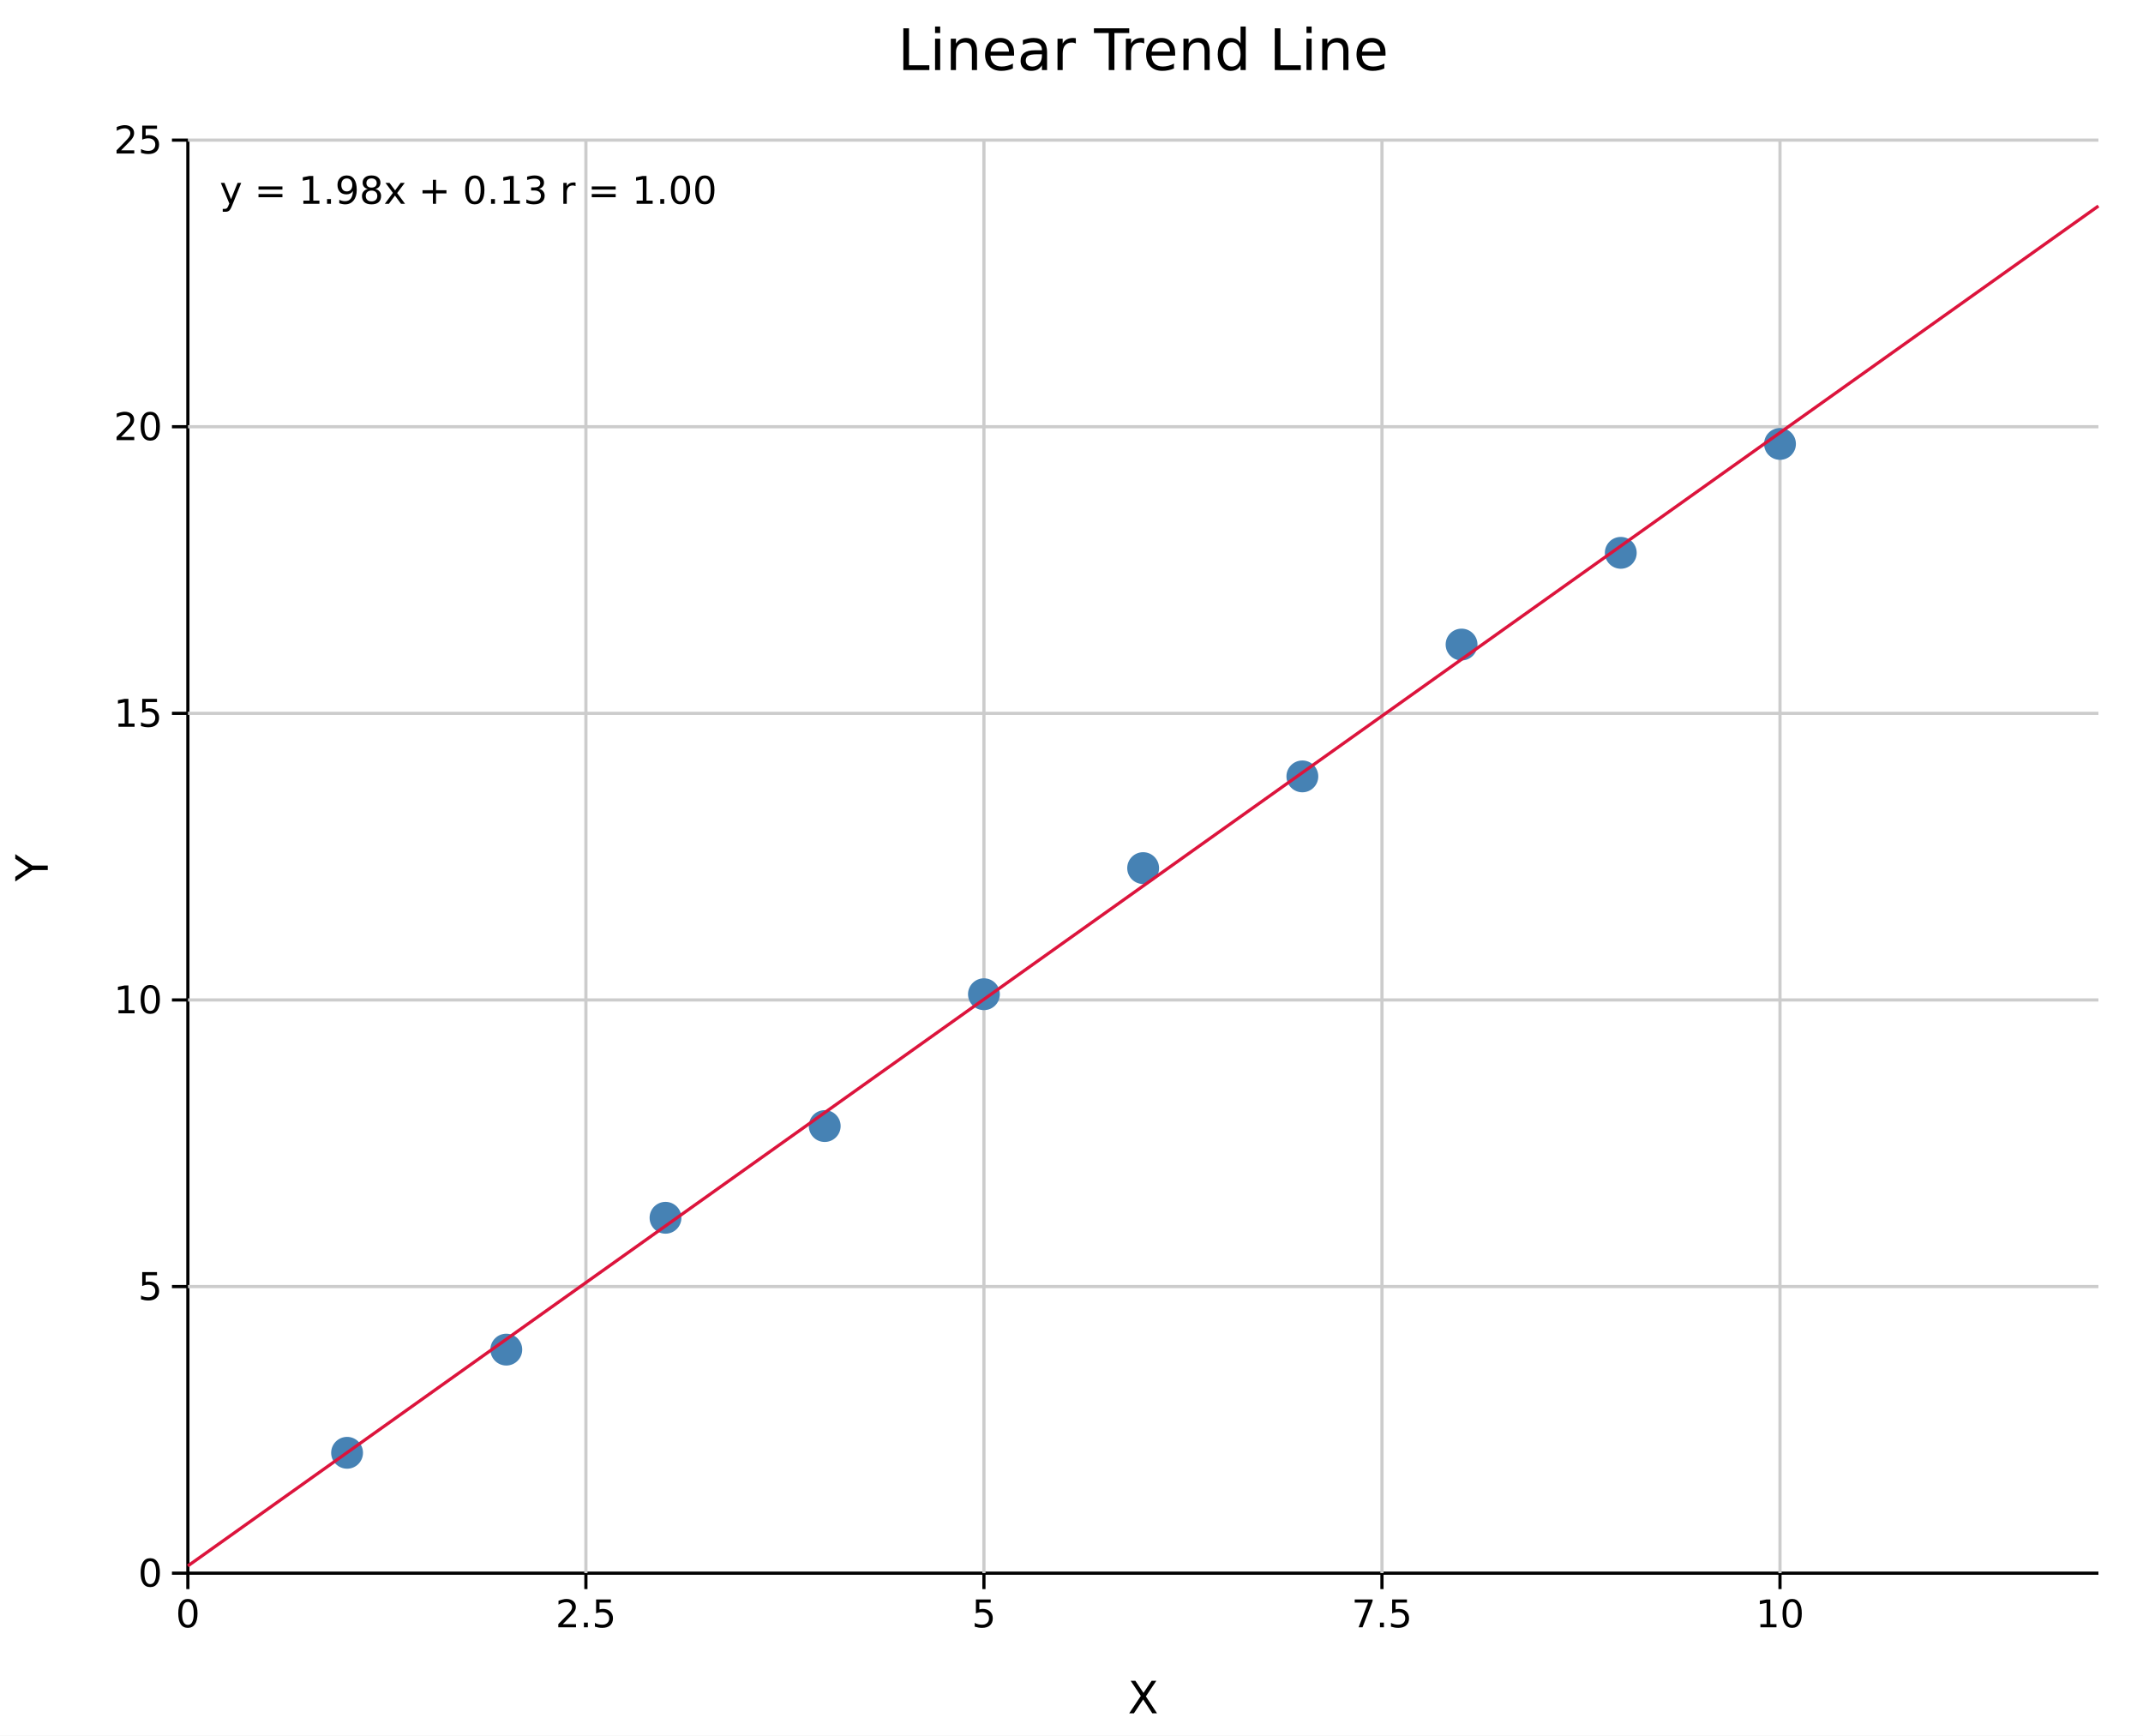
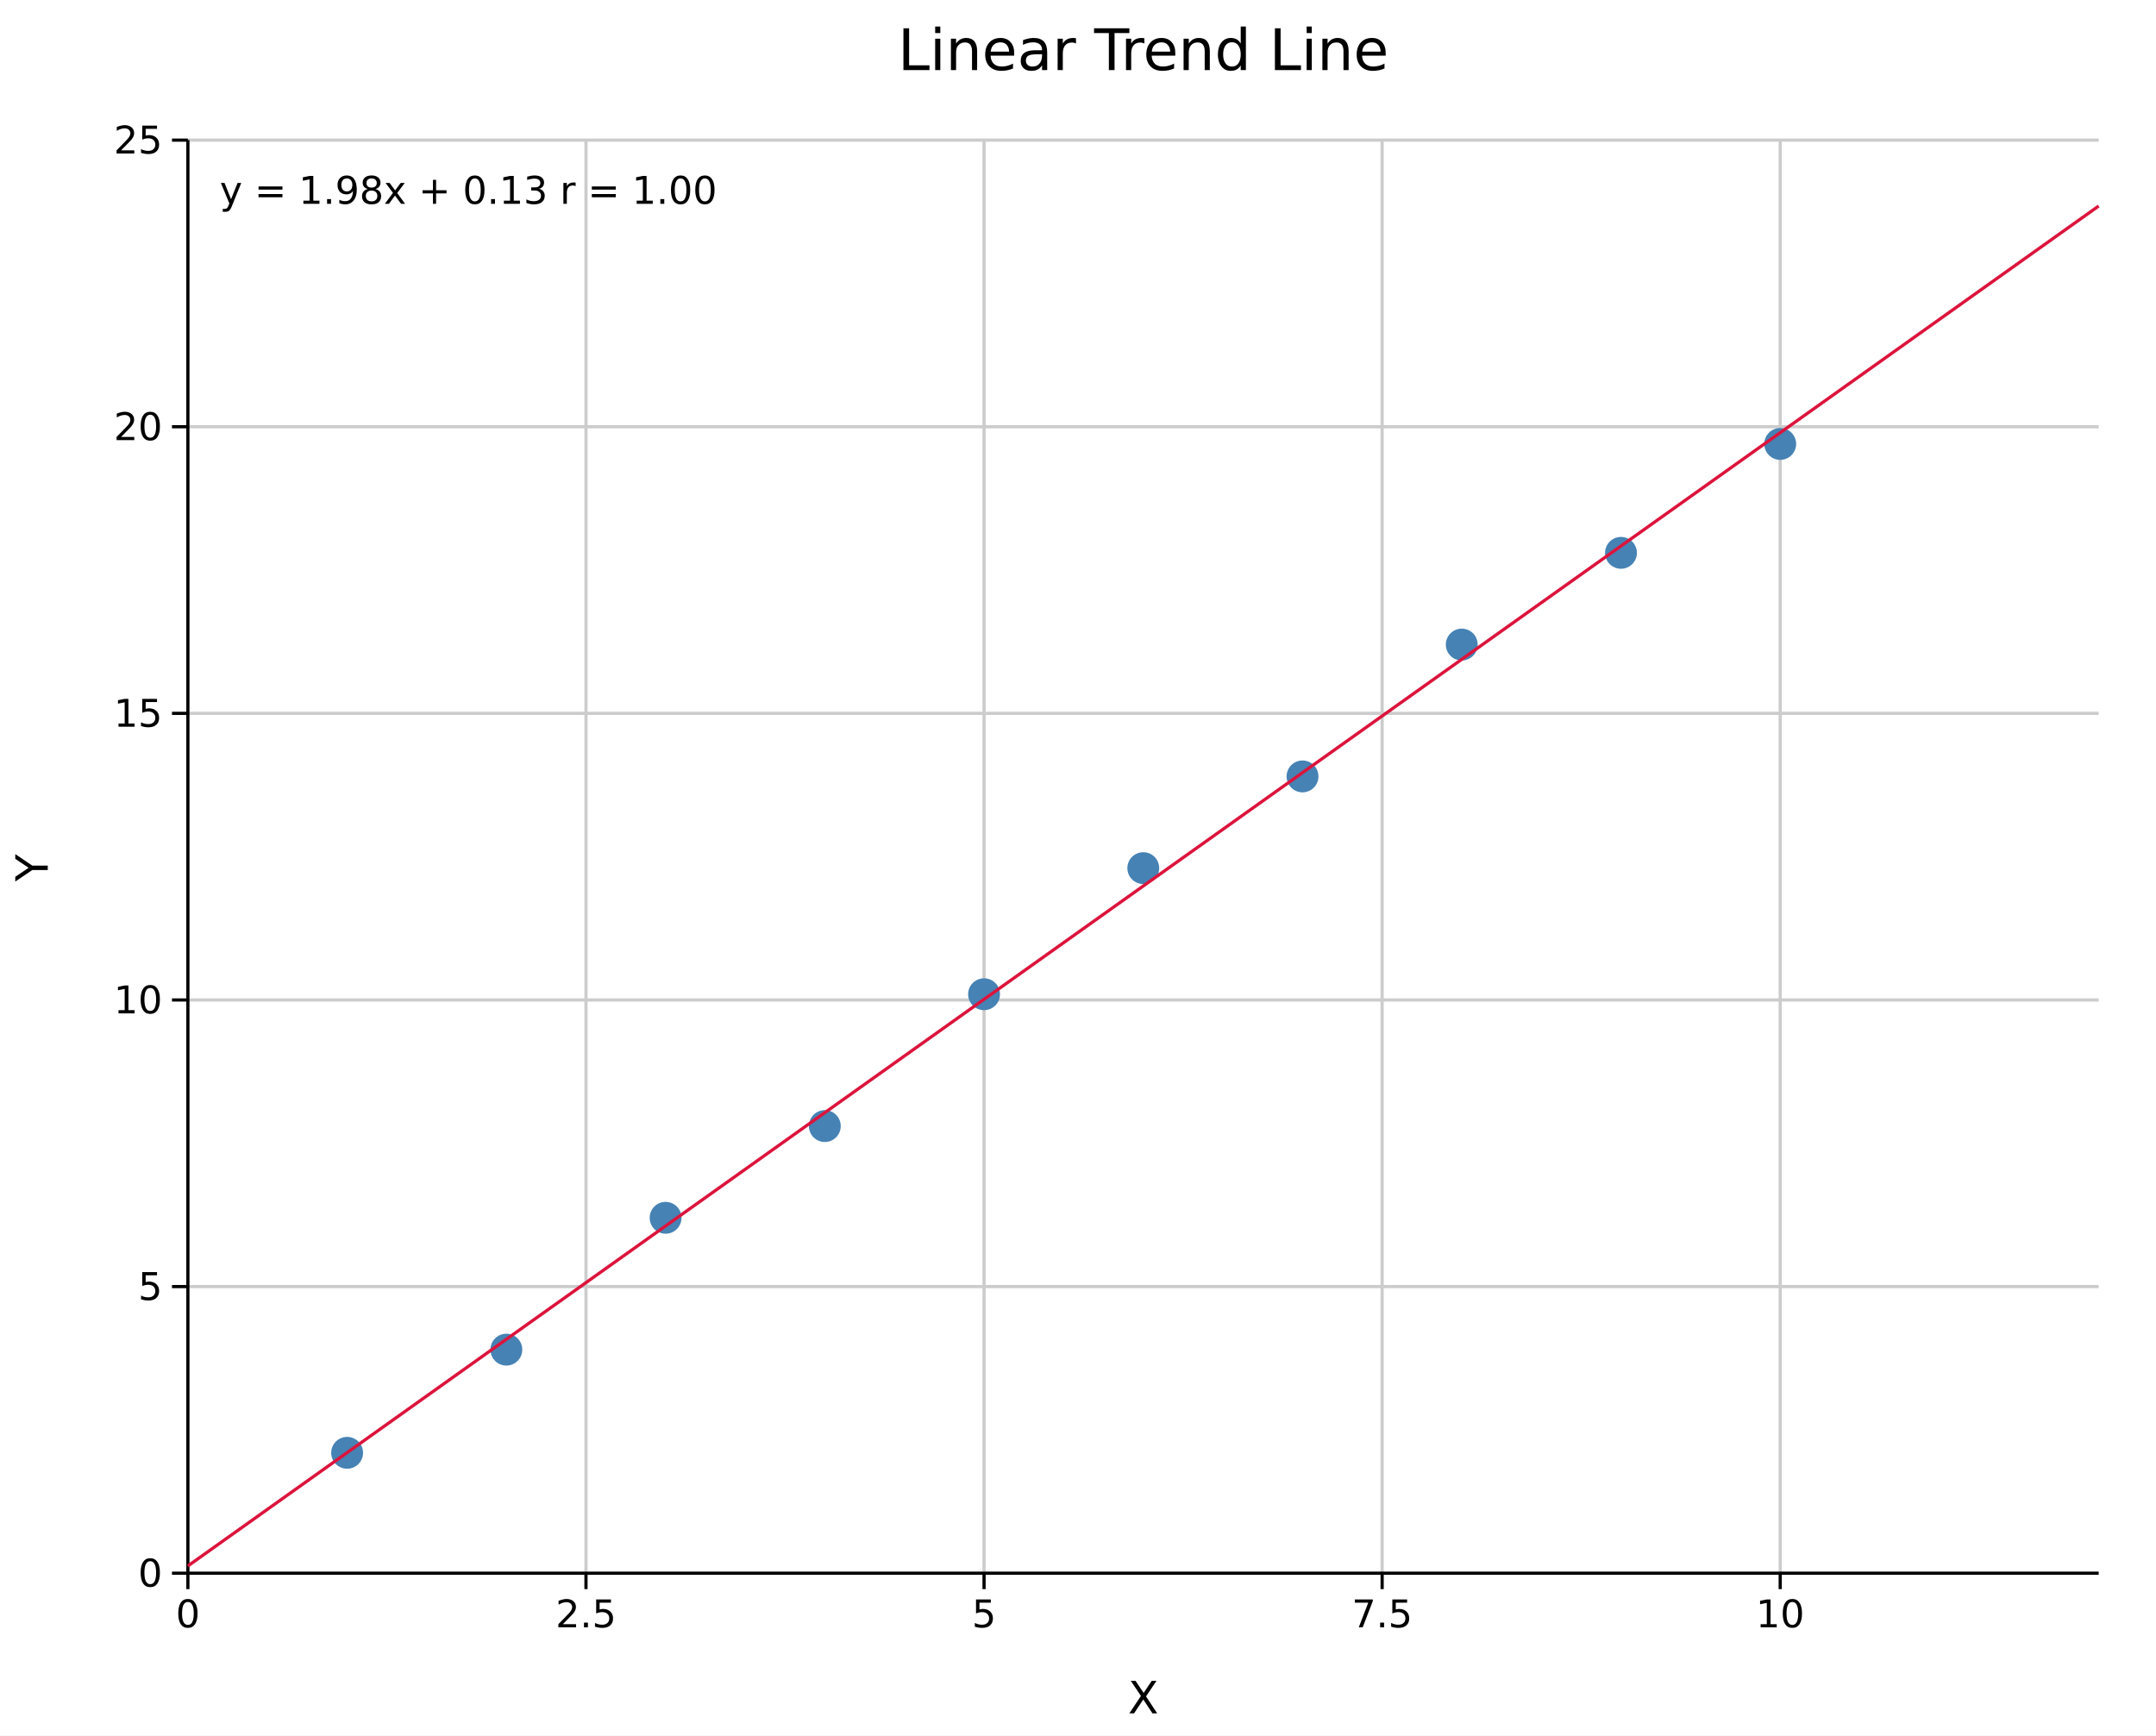
- <svg xmlns="http://www.w3.org/2000/svg" width="673" height="545" font-family="DejaVu Sans, Liberation Sans, Arial, sans-serif" fill="black">
+ <svg xmlns="http://www.w3.org/2000/svg" width="677" height="545" font-family="DejaVu Sans, Liberation Sans, Arial, sans-serif" fill="black">
  <rect width="100%" height="100%" fill="white" />
-   <line x1="59" y1="494" x2="659" y2="494" stroke="#000000" stroke-width="1" />
-   <line x1="59" y1="44" x2="59" y2="494" stroke="#000000" stroke-width="1" />
  <line x1="184" y1="44" x2="184" y2="494" stroke="#cccccc" stroke-width="1" />
  <line x1="309" y1="44" x2="309" y2="494" stroke="#cccccc" stroke-width="1" />
  <line x1="434" y1="44" x2="434" y2="494" stroke="#cccccc" stroke-width="1" />
  <line x1="559" y1="44" x2="559" y2="494" stroke="#cccccc" stroke-width="1" />
  <line x1="59" y1="404" x2="659" y2="404" stroke="#cccccc" stroke-width="1" />
  <line x1="59" y1="314" x2="659" y2="314" stroke="#cccccc" stroke-width="1" />
  <line x1="59" y1="224" x2="659" y2="224" stroke="#cccccc" stroke-width="1" />
  <line x1="59" y1="134" x2="659" y2="134" stroke="#cccccc" stroke-width="1" />
  <line x1="59" y1="44" x2="659" y2="44" stroke="#cccccc" stroke-width="1" />
+   <line x1="59" y1="494" x2="659" y2="494" stroke="#000000" stroke-width="1" />
+   <line x1="59" y1="44" x2="59" y2="494" stroke="#000000" stroke-width="1" />
  <line x1="59" y1="494" x2="59" y2="499" stroke="#000000" stroke-width="1" />
  <text x="59" y="511" font-size="12" text-anchor="middle">0</text>
  <line x1="184" y1="494" x2="184" y2="499" stroke="#000000" stroke-width="1" />
  <text x="184" y="511" font-size="12" text-anchor="middle">2.5</text>
  <line x1="309" y1="494" x2="309" y2="499" stroke="#000000" stroke-width="1" />
  <text x="309" y="511" font-size="12" text-anchor="middle">5</text>
  <line x1="434" y1="494" x2="434" y2="499" stroke="#000000" stroke-width="1" />
  <text x="434" y="511" font-size="12" text-anchor="middle">7.5</text>
  <line x1="559" y1="494" x2="559" y2="499" stroke="#000000" stroke-width="1" />
  <text x="559" y="511" font-size="12" text-anchor="middle">10</text>
  <line x1="54" y1="494" x2="59" y2="494" stroke="#000000" stroke-width="1" />
  <text x="51" y="498.2" font-size="12" text-anchor="end">0</text>
  <line x1="54" y1="404" x2="59" y2="404" stroke="#000000" stroke-width="1" />
  <text x="51" y="408.2" font-size="12" text-anchor="end">5</text>
  <line x1="54" y1="314" x2="59" y2="314" stroke="#000000" stroke-width="1" />
  <text x="51" y="318.2" font-size="12" text-anchor="end">10</text>
  <line x1="54" y1="224" x2="59" y2="224" stroke="#000000" stroke-width="1" />
  <text x="51" y="228.2" font-size="12" text-anchor="end">15</text>
  <line x1="54" y1="134" x2="59" y2="134" stroke="#000000" stroke-width="1" />
  <text x="51" y="138.2" font-size="12" text-anchor="end">20</text>
  <line x1="54" y1="44" x2="59" y2="44" stroke="#000000" stroke-width="1" />
  <text x="51" y="48.2" font-size="12" text-anchor="end">25</text>
  <text x="359" y="538" font-size="14" text-anchor="middle">X</text>
  <text x="15" y="272.5" font-size="14" text-anchor="middle" transform="rotate(-90,15,272.5)">Y</text>
  <text x="359" y="22" font-size="18" text-anchor="middle">Linear Trend Line</text>
  <circle cx="109" cy="456.2" r="5" fill="#4682b4" />
  <circle cx="159" cy="423.8" r="5" fill="#4682b4" />
  <circle cx="209" cy="382.4" r="5" fill="#4682b4" />
  <circle cx="259" cy="353.6" r="5" fill="#4682b4" />
  <circle cx="309" cy="312.2" r="5" fill="#4682b4" />
  <circle cx="359" cy="272.6" r="5" fill="#4682b4" />
  <circle cx="409" cy="243.8" r="5" fill="#4682b4" />
  <circle cx="459" cy="202.4" r="5" fill="#4682b4" />
  <circle cx="509" cy="173.6" r="5" fill="#4682b4" />
  <circle cx="559" cy="139.4" r="5" fill="#4682b4" />
  <line x1="59" y1="491.72" x2="659" y2="64.69" stroke="#dc143c" stroke-width="1" />
  <text x="69" y="64" font-size="12" text-anchor="start">y = 1.98x + 0.13  r = 1.00</text>
</svg>
